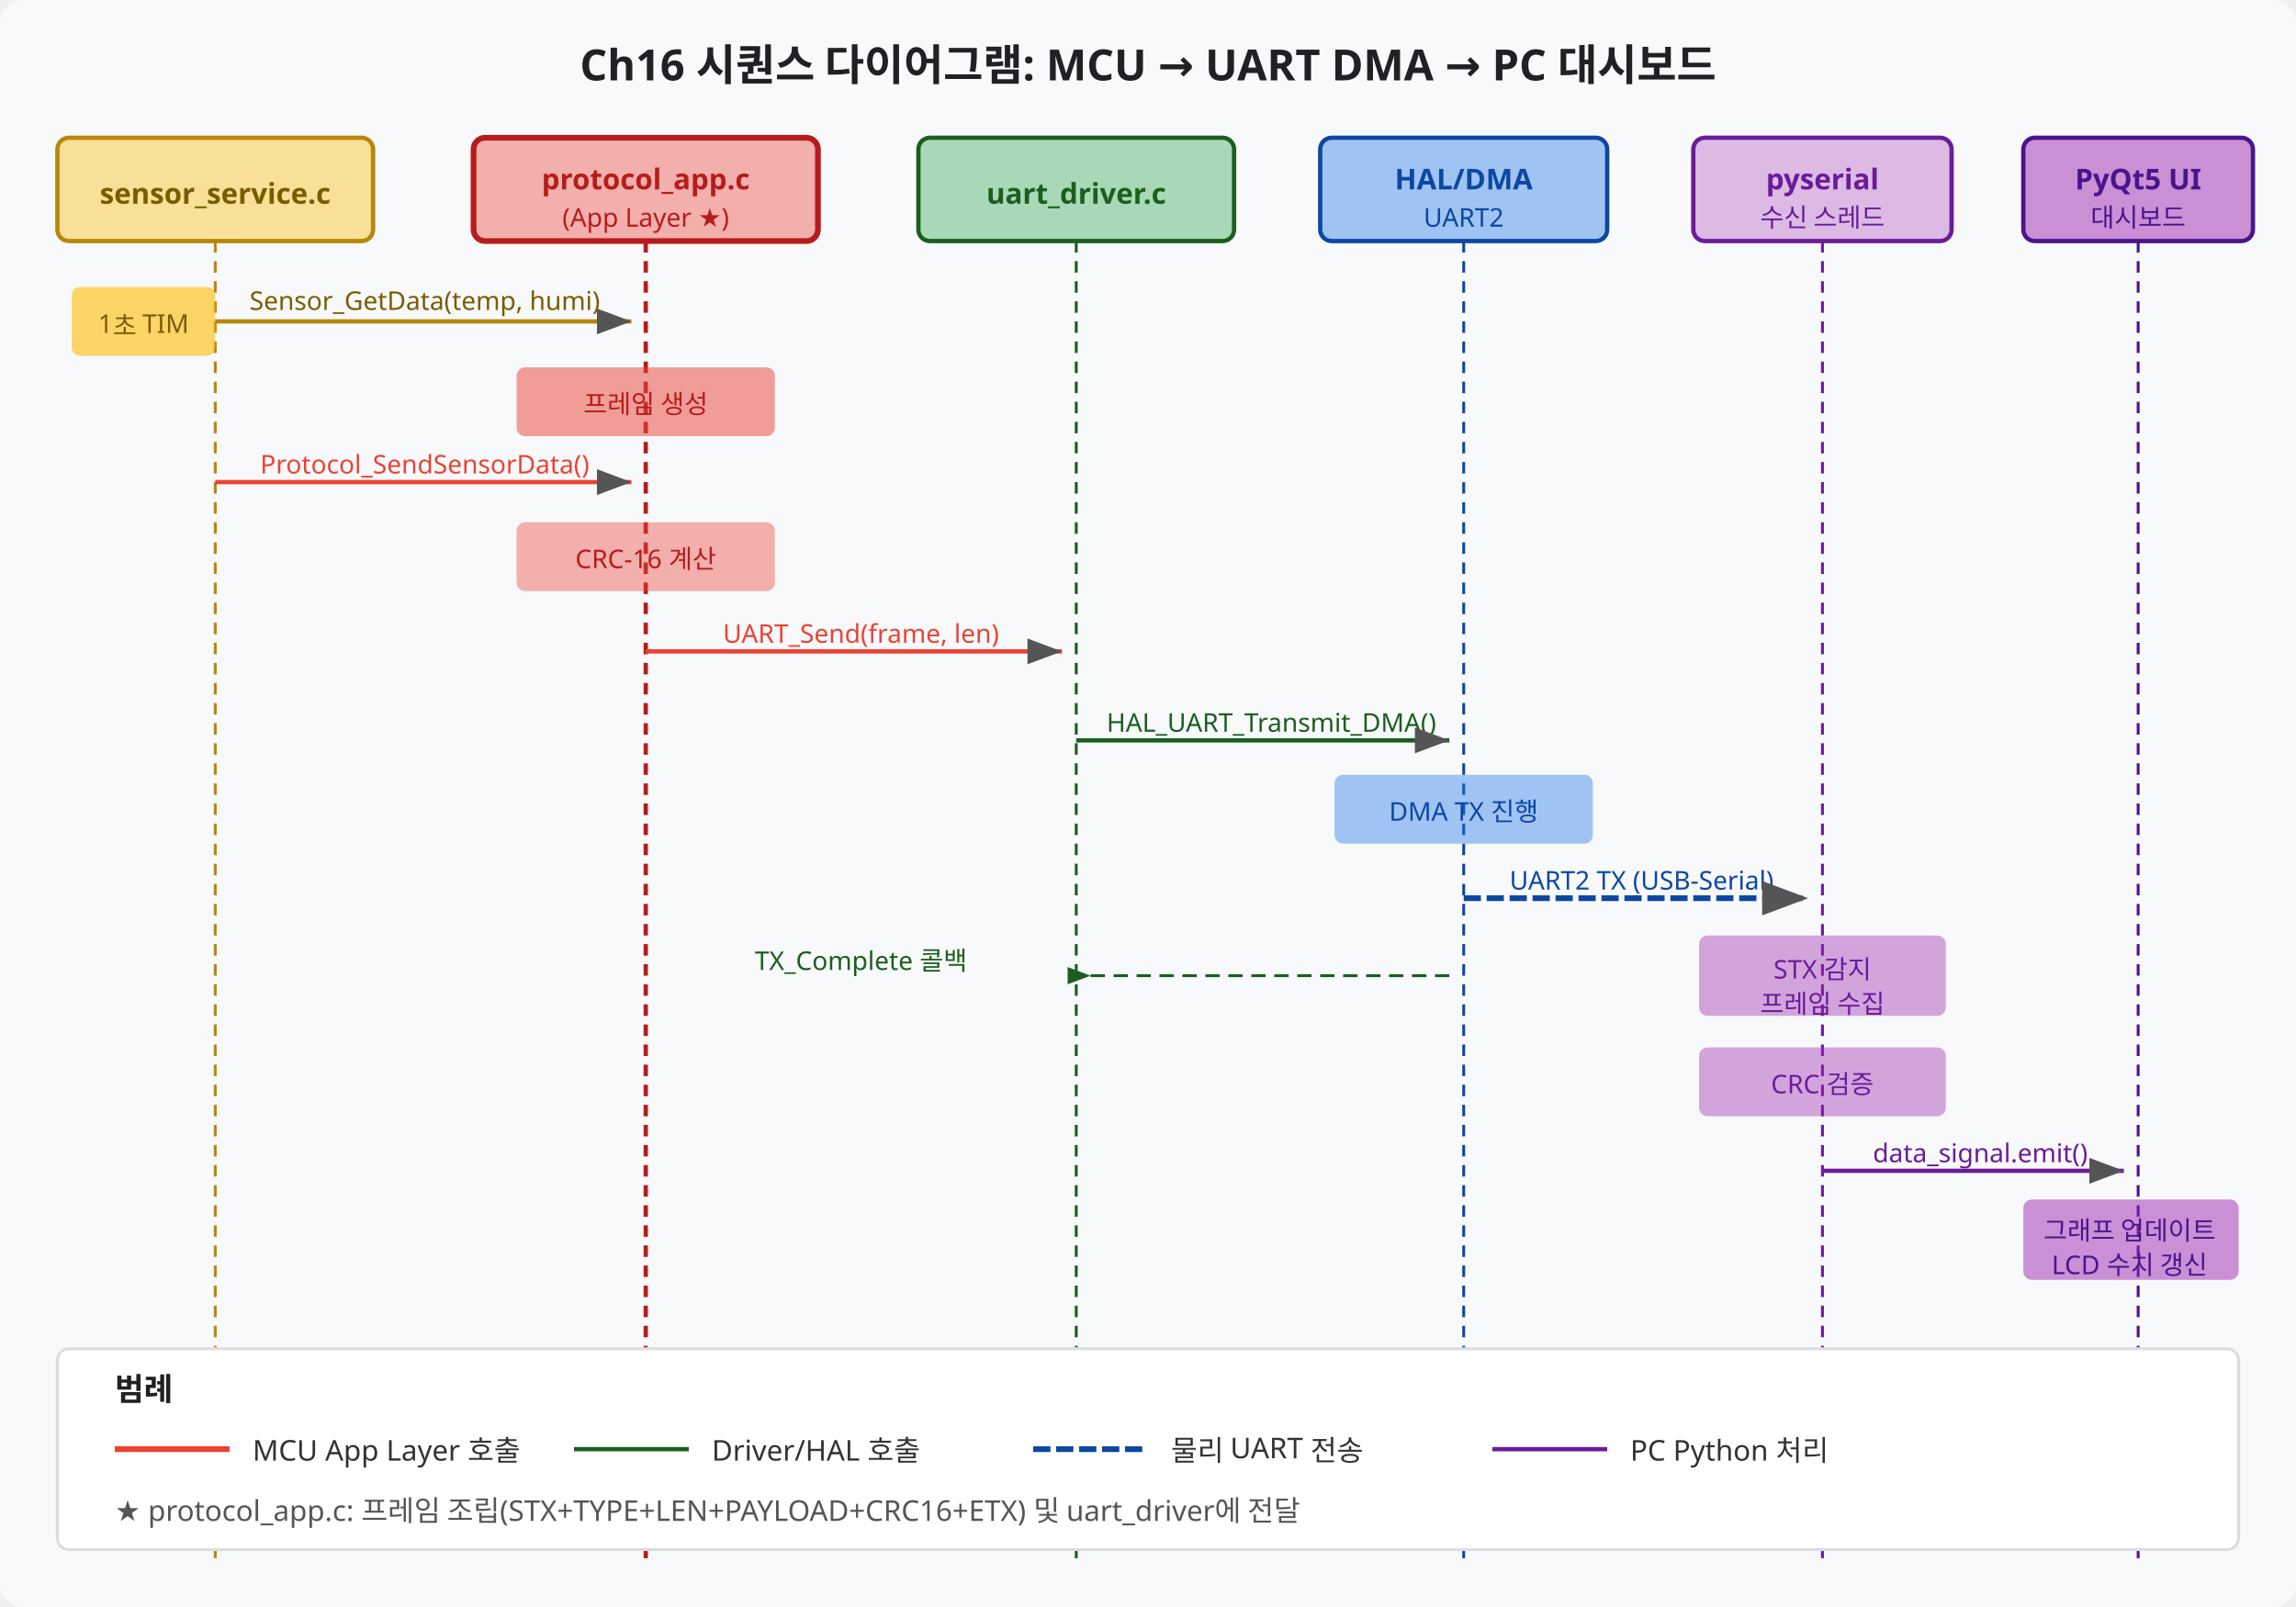
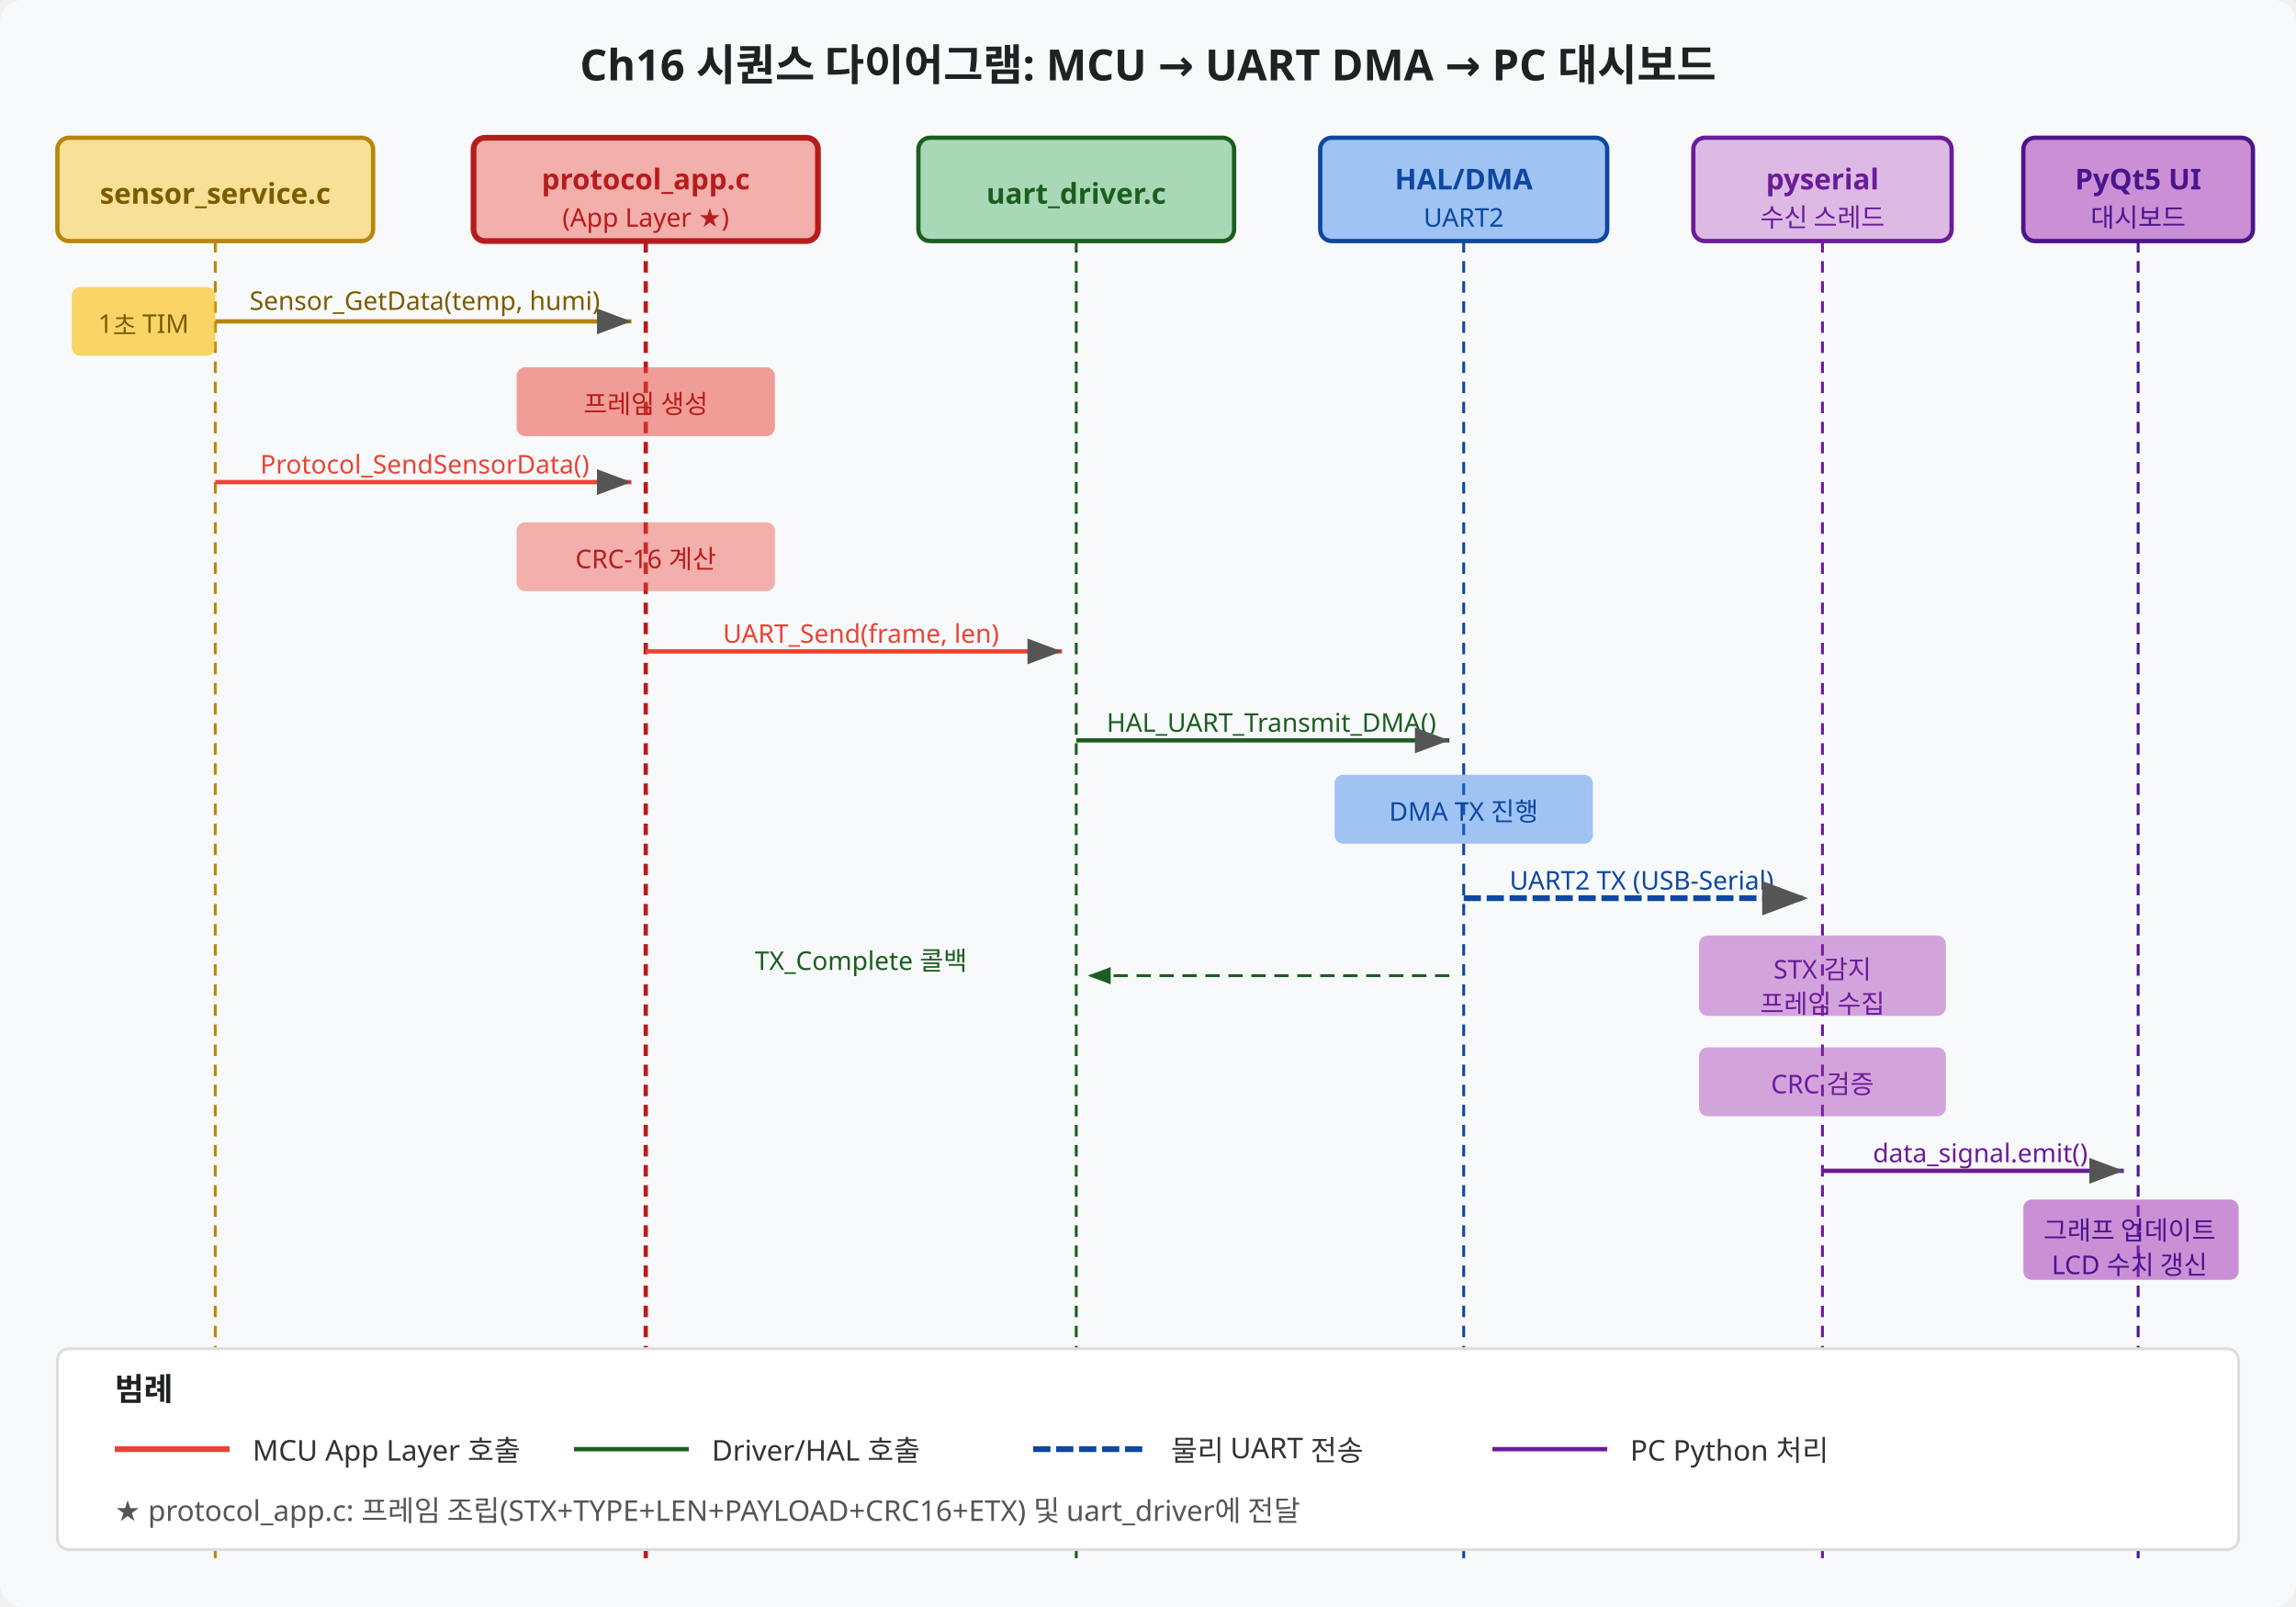
<svg xmlns="http://www.w3.org/2000/svg" viewBox="0 0 800 560" width="800" height="560" font-family="'Noto Sans KR', sans-serif">
  <rect width="800" height="560" fill="#F8F9FA" rx="8" />
  <text x="400" y="28" text-anchor="middle" font-size="15" font-weight="bold" fill="#202124">Ch16 시퀀스 다이어그램: MCU → UART DMA → PC 대시보드</text>
  <rect x="20" y="48" width="110" height="36" fill="#FBBC04" fill-opacity="0.4" rx="4" stroke="#B8860B" stroke-width="1.5" />
  <text x="75" y="71" text-anchor="middle" font-size="10" font-weight="bold" fill="#7A5C00">sensor_service.c</text>
  <rect x="165" y="48" width="120" height="36" fill="#EA4335" fill-opacity="0.4" rx="4" stroke="#B71C1C" stroke-width="2" />
  <text x="225" y="66" text-anchor="middle" font-size="10" font-weight="bold" fill="#B71C1C">protocol_app.c</text>
  <text x="225" y="79" text-anchor="middle" font-size="9" fill="#B71C1C">(App Layer ★)</text>
  <rect x="320" y="48" width="110" height="36" fill="#34A853" fill-opacity="0.4" rx="4" stroke="#1B5E20" stroke-width="1.5" />
  <text x="375" y="71" text-anchor="middle" font-size="10" font-weight="bold" fill="#1B5E20">uart_driver.c</text>
  <rect x="460" y="48" width="100" height="36" fill="#1A73E8" fill-opacity="0.4" rx="4" stroke="#0D47A1" stroke-width="1.5" />
  <text x="510" y="66" text-anchor="middle" font-size="10" font-weight="bold" fill="#0D47A1">HAL/DMA</text>
  <text x="510" y="79" text-anchor="middle" font-size="9" fill="#0D47A1">UART2</text>
  <rect x="590" y="48" width="90" height="36" fill="#9C27B0" fill-opacity="0.3" rx="4" stroke="#6A1B9A" stroke-width="1.5" />
  <text x="635" y="66" text-anchor="middle" font-size="10" font-weight="bold" fill="#6A1B9A">pyserial</text>
  <text x="635" y="79" text-anchor="middle" font-size="9" fill="#6A1B9A">수신 스레드</text>
  <rect x="705" y="48" width="80" height="36" fill="#9C27B0" fill-opacity="0.5" rx="4" stroke="#4A148C" stroke-width="1.5" />
  <text x="745" y="66" text-anchor="middle" font-size="10" font-weight="bold" fill="#4A148C">PyQt5 UI</text>
  <text x="745" y="79" text-anchor="middle" font-size="9" fill="#4A148C">대시보드</text>
  <line x1="75" y1="84" x2="75" y2="545" stroke="#B8860B" stroke-width="1" stroke-dasharray="4,3" />
  <line x1="225" y1="84" x2="225" y2="545" stroke="#B71C1C" stroke-width="1.5" stroke-dasharray="4,3" />
  <line x1="375" y1="84" x2="375" y2="545" stroke="#1B5E20" stroke-width="1" stroke-dasharray="4,3" />
  <line x1="510" y1="84" x2="510" y2="545" stroke="#0D47A1" stroke-width="1" stroke-dasharray="4,3" />
  <line x1="635" y1="84" x2="635" y2="545" stroke="#6A1B9A" stroke-width="1" stroke-dasharray="4,3" />
  <line x1="745" y1="84" x2="745" y2="545" stroke="#4A148C" stroke-width="1" stroke-dasharray="4,3" />
  <rect x="25" y="100" width="50" height="24" fill="#FBBC04" fill-opacity="0.6" rx="3" />
  <text x="50" y="116" text-anchor="middle" font-size="9" fill="#7A5C00">1초 TIM</text>
  <line x1="75" y1="112" x2="220" y2="112" stroke="#B8860B" stroke-width="1.5" marker-end="url(#arr)" />
  <text x="148" y="108" text-anchor="middle" font-size="9" fill="#7A5C00">Sensor_GetData(temp, humi)</text>
  <rect x="180" y="128" width="90" height="24" fill="#EA4335" fill-opacity="0.5" rx="3" />
  <text x="225" y="144" text-anchor="middle" font-size="9" fill="#B71C1C">프레임 생성</text>
  <text x="148" y="165" text-anchor="middle" font-size="9" fill="#EA4335">Protocol_SendSensorData()</text>
  <line x1="75" y1="168" x2="220" y2="168" stroke="#EA4335" stroke-width="1.5" marker-end="url(#arr)" />
  <rect x="180" y="182" width="90" height="24" fill="#EA4335" fill-opacity="0.4" rx="3" />
  <text x="225" y="198" text-anchor="middle" font-size="9" fill="#B71C1C">CRC-16 계산</text>
  <text x="300" y="224" text-anchor="middle" font-size="9" fill="#EA4335">UART_Send(frame, len)</text>
  <line x1="225" y1="227" x2="370" y2="227" stroke="#EA4335" stroke-width="1.5" marker-end="url(#arr)" />
  <text x="443" y="255" text-anchor="middle" font-size="9" fill="#1B5E20">HAL_UART_Transmit_DMA()</text>
  <line x1="375" y1="258" x2="505" y2="258" stroke="#1B5E20" stroke-width="1.5" marker-end="url(#arr)" />
  <rect x="465" y="270" width="90" height="24" fill="#1A73E8" fill-opacity="0.4" rx="3" />
  <text x="510" y="286" text-anchor="middle" font-size="9" fill="#0D47A1">DMA TX 진행</text>
  <text x="572" y="310" text-anchor="middle" font-size="9" fill="#0D47A1">UART2 TX (USB-Serial)</text>
  <line x1="510" y1="313" x2="630" y2="313" stroke="#0D47A1" stroke-width="2" stroke-dasharray="6,2" marker-end="url(#arr)" />
  <text x="300" y="338" text-anchor="middle" font-size="9" fill="#1B5E20">TX_Complete 콜백</text>
  <line x1="505" y1="340" x2="380" y2="340" stroke="#1B5E20" stroke-width="1" stroke-dasharray="5,3" marker-end="url(#arr2)" />
  <rect x="592" y="326" width="86" height="28" fill="#9C27B0" fill-opacity="0.4" rx="3" />
  <text x="635" y="341" text-anchor="middle" font-size="9" fill="#6A1B9A">STX 감지</text>
  <text x="635" y="353" text-anchor="middle" font-size="9" fill="#6A1B9A">프레임 수집</text>
  <rect x="592" y="365" width="86" height="24" fill="#9C27B0" fill-opacity="0.4" rx="3" />
  <text x="635" y="381" text-anchor="middle" font-size="9" fill="#6A1B9A">CRC 검증</text>
  <text x="690" y="405" text-anchor="middle" font-size="9" fill="#6A1B9A">data_signal.emit()</text>
  <line x1="635" y1="408" x2="740" y2="408" stroke="#6A1B9A" stroke-width="1.5" marker-end="url(#arr)" />
  <rect x="705" y="418" width="75" height="28" fill="#9C27B0" fill-opacity="0.5" rx="3" />
  <text x="742" y="432" text-anchor="middle" font-size="9" fill="#4A148C">그래프 업데이트</text>
  <text x="742" y="444" text-anchor="middle" font-size="9" fill="#4A148C">LCD 수치 갱신</text>
  <rect x="20" y="470" width="760" height="70" fill="white" rx="4" stroke="#DDD" stroke-width="1" />
  <text x="40" y="488" font-size="11" font-weight="bold" fill="#202124">범례</text>
  <line x1="40" y1="505" x2="80" y2="505" stroke="#EA4335" stroke-width="2" />
  <text x="88" y="509" font-size="10" fill="#333">MCU App Layer 호출</text>
  <line x1="200" y1="505" x2="240" y2="505" stroke="#1B5E20" stroke-width="1.5" />
  <text x="248" y="509" font-size="10" fill="#333">Driver/HAL 호출</text>
  <line x1="360" y1="505" x2="400" y2="505" stroke="#0D47A1" stroke-width="2" stroke-dasharray="6,2" />
  <text x="408" y="509" font-size="10" fill="#333">물리 UART 전송</text>
  <line x1="520" y1="505" x2="560" y2="505" stroke="#6A1B9A" stroke-width="1.5" />
  <text x="568" y="509" font-size="10" fill="#333">PC Python 처리</text>
  <text x="40" y="530" font-size="10" fill="#555">★ protocol_app.c: 프레임 조립(STX+TYPE+LEN+PAYLOAD+CRC16+ETX) 및 uart_driver에 전달</text>
  <defs>
    <marker id="arr" markerWidth="8" markerHeight="6" refX="8" refY="3" orient="auto">
      <polygon points="0 0, 8 3, 0 6" fill="#555" />
    </marker>
-     <marker id="arr2" markerWidth="8" markerHeight="6" refX="0" refY="3" orient="auto">
-       <polygon points="8 0, 0 3, 8 6" fill="#1B5E20" />
+     <marker id="arr2" markerWidth="8" markerHeight="6" refX="7" refY="3" orient="auto">
+       <polygon points="0 0, 8 3, 0 6" fill="#1B5E20" />
    </marker>
  </defs>
</svg>
